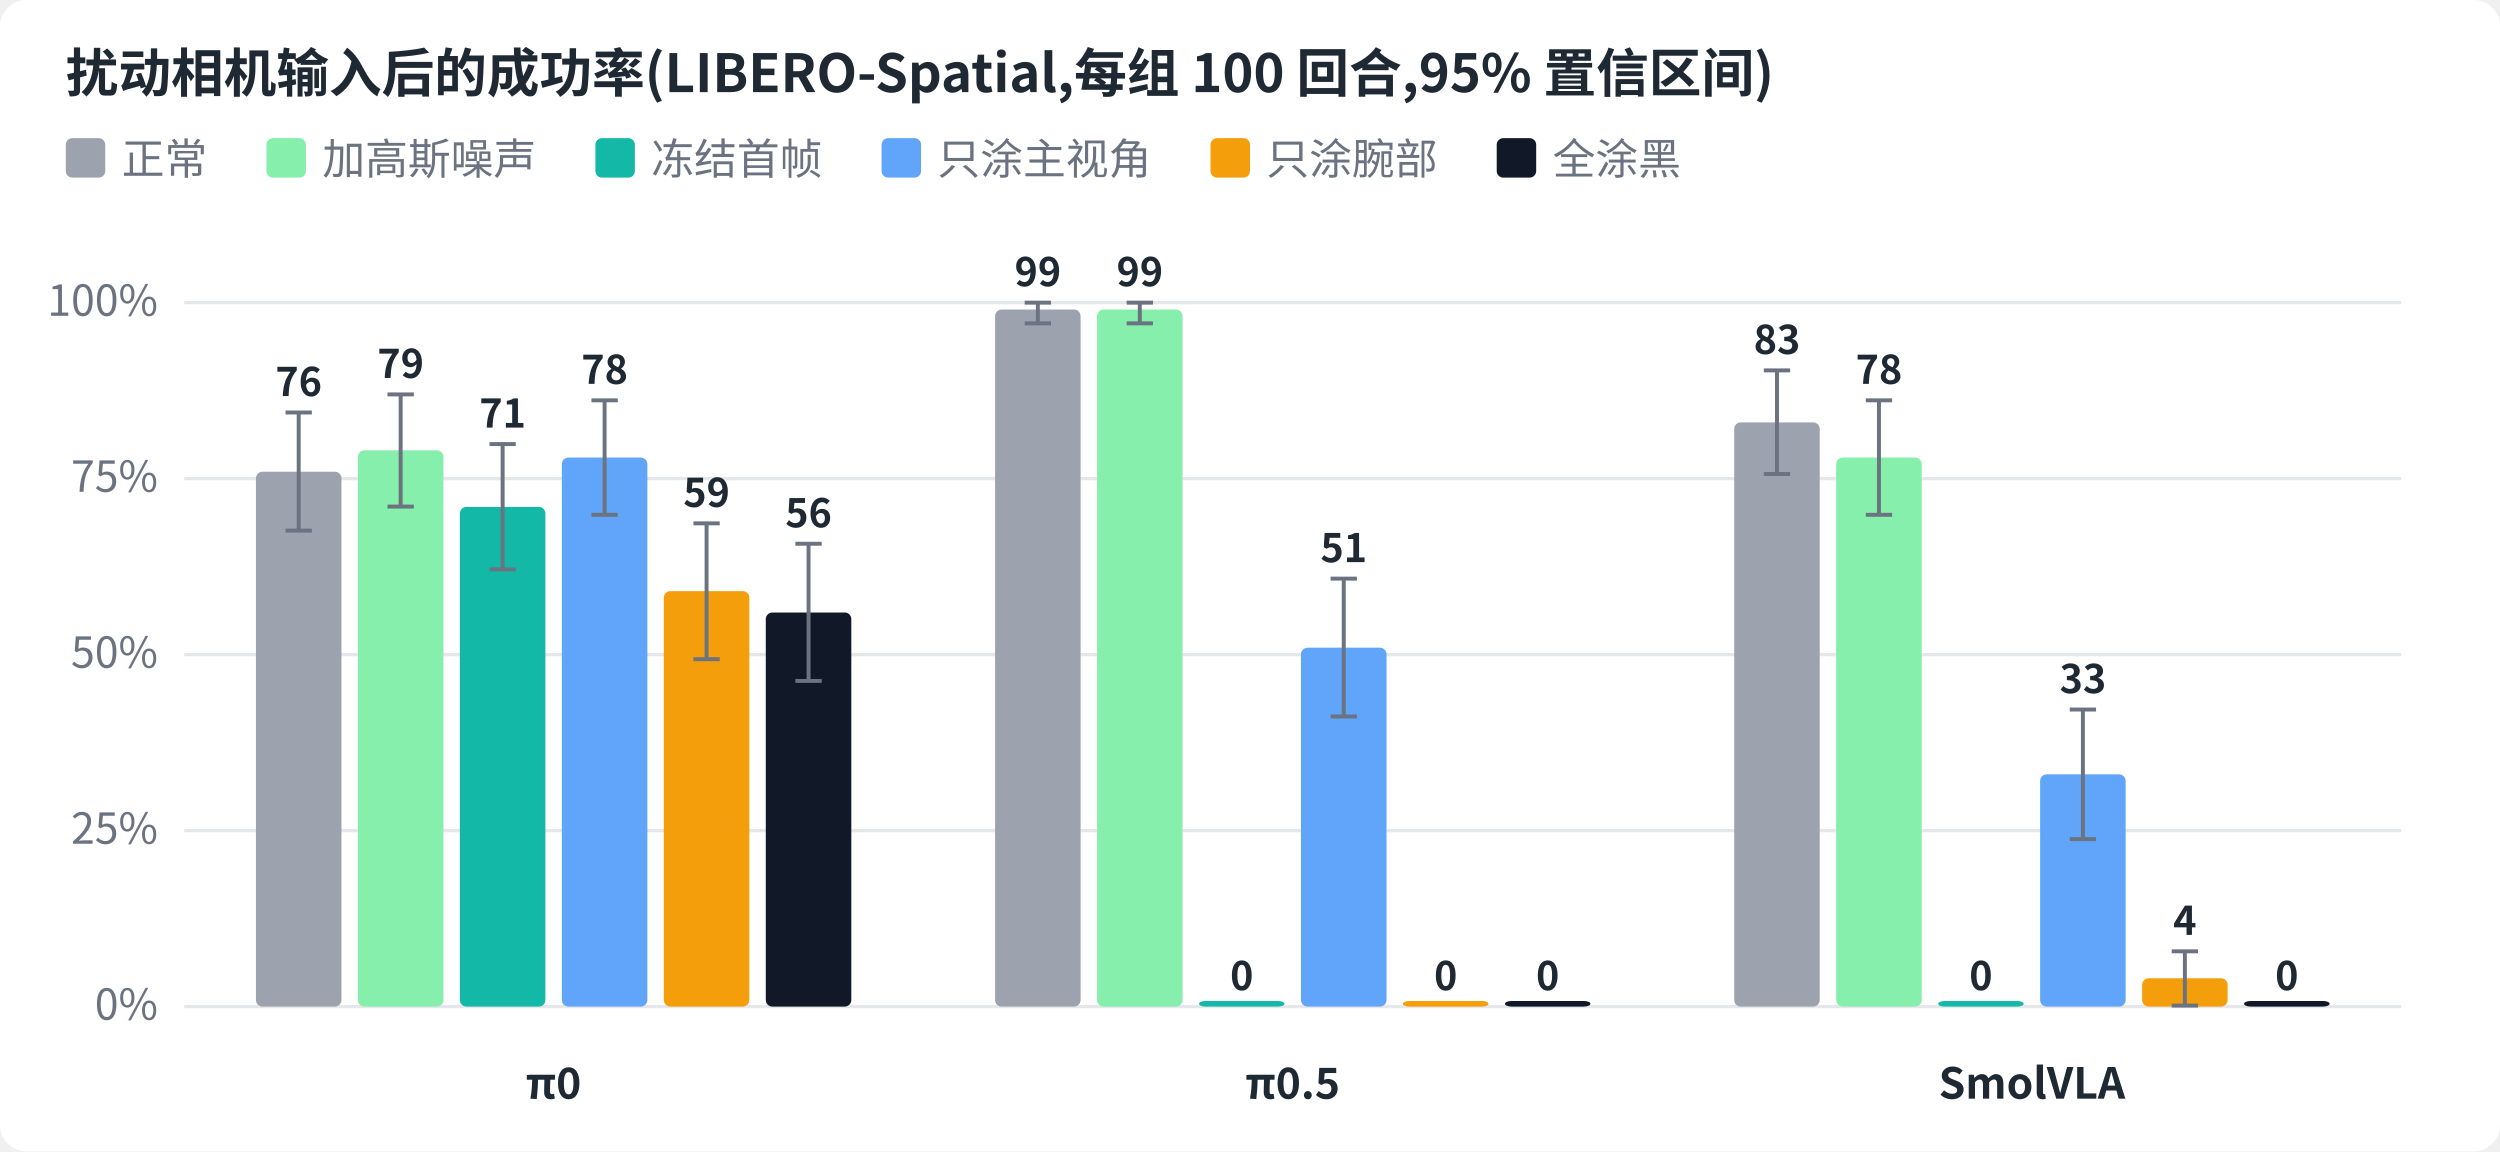
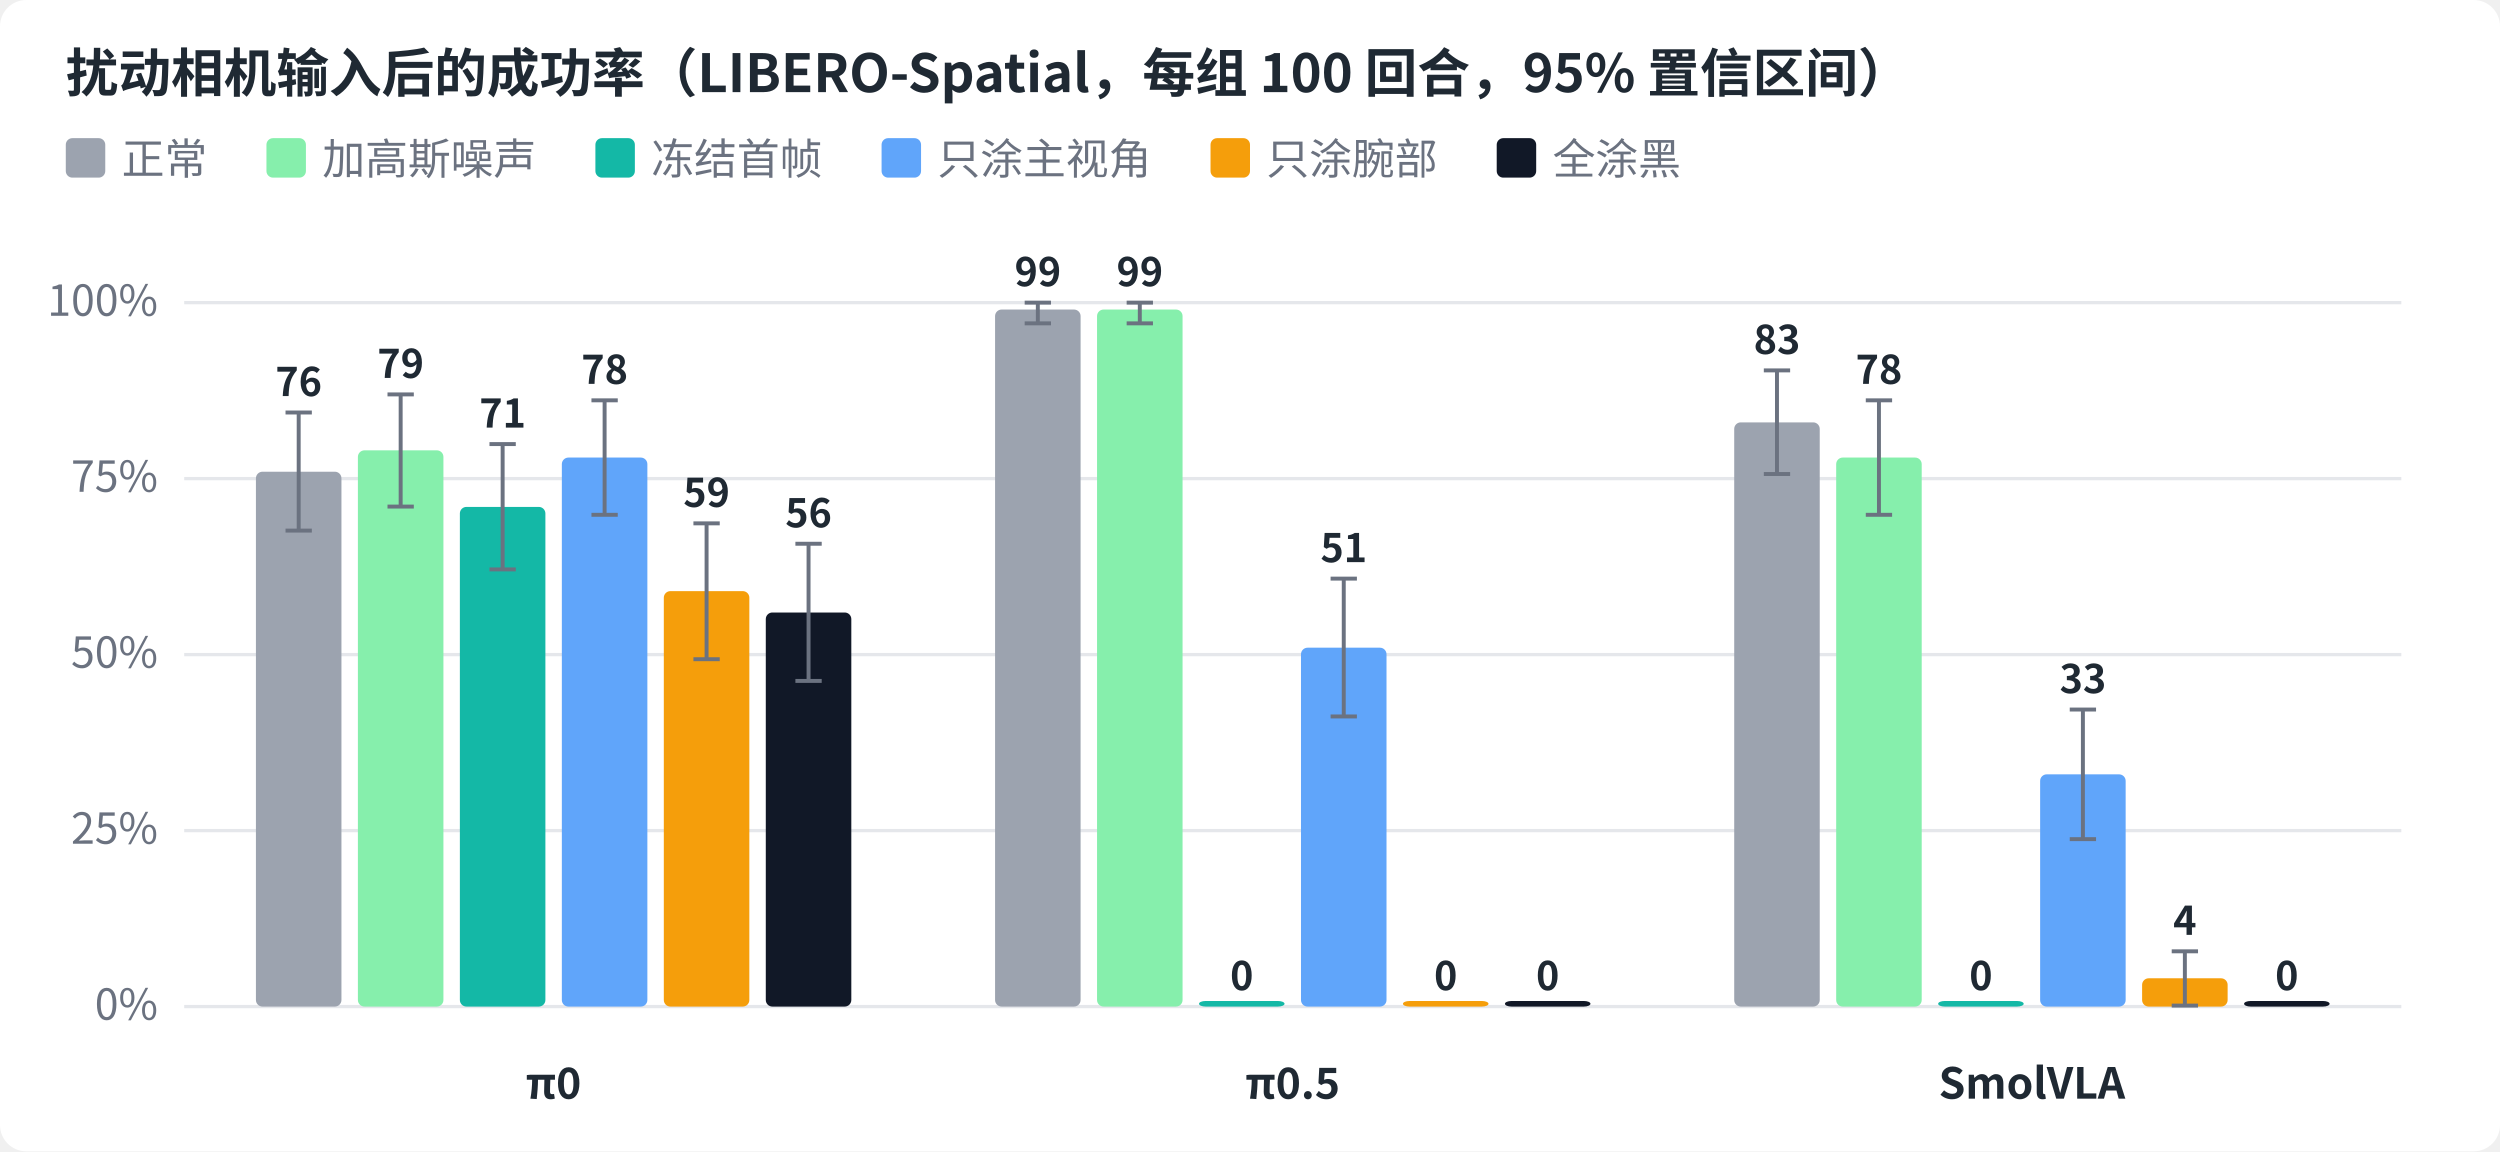
<svg xmlns="http://www.w3.org/2000/svg" viewBox="0 0 760 350" width="760" height="350" font-family="-apple-system,'Segoe UI','PingFang SC','Microsoft YaHei','Noto Sans CJK SC',sans-serif" font-size="13" fill="#1f2933">
  <rect width="760" height="350" rx="8" fill="#ffffff" />
-   <text x="20" y="28" font-size="16" font-weight="600">扰动相机输入后的成功率(LIBERO-Spatial,每组 100 回合,95% 置信区间)</text>
+   <text x="20" y="28" font-size="16" font-weight="600">扰动相机输入后的成功率（LIBERO-Spatial，每组 100 回合，95% 置信区间）</text>
  <rect x="20" y="42" width="12" height="12" rx="2" fill="#9ca3af" />
  <text x="37" y="53" fill="#6b7280">正常</text>
  <rect x="81" y="42" width="12" height="12" rx="2" fill="#86efac" />
  <text x="98" y="53" fill="#6b7280">加高斯噪声</text>
  <rect x="181" y="42" width="12" height="12" rx="2" fill="#14b8a6" />
  <text x="198" y="53" fill="#6b7280">冻结首帧</text>
  <rect x="268" y="42" width="12" height="12" rx="2" fill="#60a5fa" />
  <text x="285" y="53" fill="#6b7280">只涂主视角</text>
  <rect x="368" y="42" width="12" height="12" rx="2" fill="#f59e0b" />
  <text x="385" y="53" fill="#6b7280">只涂腕部</text>
  <rect x="455" y="42" width="12" height="12" rx="2" fill="#111827" />
  <text x="472" y="53" fill="#6b7280">全涂黑</text>
  <line x1="56" y1="306.0" x2="730" y2="306.0" stroke="#e5e7eb" />
  <text x="48" y="310.0" text-anchor="end" fill="#6b7280">0%</text>
  <line x1="56" y1="252.5" x2="730" y2="252.5" stroke="#e5e7eb" />
  <text x="48" y="256.5" text-anchor="end" fill="#6b7280">25%</text>
  <line x1="56" y1="199.0" x2="730" y2="199.0" stroke="#e5e7eb" />
  <text x="48" y="203.0" text-anchor="end" fill="#6b7280">50%</text>
  <line x1="56" y1="145.5" x2="730" y2="145.5" stroke="#e5e7eb" />
  <text x="48" y="149.5" text-anchor="end" fill="#6b7280">75%</text>
  <line x1="56" y1="92.0" x2="730" y2="92.0" stroke="#e5e7eb" />
  <text x="48" y="96.0" text-anchor="end" fill="#6b7280">100%</text>
  <rect x="77.8" y="143.4" width="26" height="162.6" rx="2" fill="#9ca3af" />
  <path d="M90.8 161.3 V125.4 M86.8 125.4 h8 M86.8 161.3 h8" stroke="#6b7280" stroke-width="1.2" />
  <text x="90.8" y="120.4" text-anchor="middle" font-size="12" font-weight="600">76</text>
  <rect x="108.8" y="136.9" width="26" height="169.1" rx="2" fill="#86efac" />
  <path d="M121.8 154.0 V119.9 M117.8 119.9 h8 M117.8 154.0 h8" stroke="#6b7280" stroke-width="1.2" />
  <text x="121.8" y="114.9" text-anchor="middle" font-size="12" font-weight="600">79</text>
  <rect x="139.8" y="154.1" width="26" height="151.9" rx="2" fill="#14b8a6" />
  <path d="M152.8 173.1 V135.0 M148.8 135.0 h8 M148.8 173.1 h8" stroke="#6b7280" stroke-width="1.2" />
  <text x="152.8" y="130.0" text-anchor="middle" font-size="12" font-weight="600">71</text>
  <rect x="170.8" y="139.1" width="26" height="166.9" rx="2" fill="#60a5fa" />
  <path d="M183.8 156.5 V121.7 M179.8 121.7 h8 M179.8 156.5 h8" stroke="#6b7280" stroke-width="1.2" />
  <text x="183.8" y="116.7" text-anchor="middle" font-size="12" font-weight="600">78</text>
  <rect x="201.8" y="179.7" width="26" height="126.3" rx="2" fill="#f59e0b" />
  <path d="M214.8 200.4 V159.1 M210.8 159.1 h8 M210.8 200.4 h8" stroke="#6b7280" stroke-width="1.2" />
  <text x="214.8" y="154.1" text-anchor="middle" font-size="12" font-weight="600">59</text>
  <rect x="232.8" y="186.2" width="26" height="119.8" rx="2" fill="#111827" />
  <path d="M245.8 207.0 V165.3 M241.8 165.3 h8 M241.8 207.0 h8" stroke="#6b7280" stroke-width="1.2" />
  <text x="245.8" y="160.3" text-anchor="middle" font-size="12" font-weight="600">56</text>
  <text x="168.3" y="334" text-anchor="middle" font-weight="600">π0</text>
  <rect x="302.5" y="94.1" width="26" height="211.9" rx="2" fill="#9ca3af" />
  <path d="M315.5 98.3 V92.0 M311.5 92.0 h8 M311.5 98.3 h8" stroke="#6b7280" stroke-width="1.2" />
  <text x="315.5" y="87.0" text-anchor="middle" font-size="12" font-weight="600">99</text>
  <rect x="333.5" y="94.1" width="26" height="211.9" rx="2" fill="#86efac" />
  <path d="M346.5 98.3 V92.0 M342.5 92.0 h8 M342.5 98.3 h8" stroke="#6b7280" stroke-width="1.2" />
  <text x="346.5" y="87.0" text-anchor="middle" font-size="12" font-weight="600">99</text>
  <rect x="364.5" y="304.3" width="26" height="1.7" rx="2" fill="#14b8a6" />
  <text x="377.5" y="301.0" text-anchor="middle" font-size="12" font-weight="600">0</text>
  <rect x="395.5" y="196.9" width="26" height="109.1" rx="2" fill="#60a5fa" />
  <path d="M408.5 217.8 V175.9 M404.5 175.9 h8 M404.5 217.8 h8" stroke="#6b7280" stroke-width="1.2" />
  <text x="408.5" y="170.9" text-anchor="middle" font-size="12" font-weight="600">51</text>
  <rect x="426.5" y="304.3" width="26" height="1.7" rx="2" fill="#f59e0b" />
  <text x="439.5" y="301.0" text-anchor="middle" font-size="12" font-weight="600">0</text>
  <rect x="457.5" y="304.3" width="26" height="1.7" rx="2" fill="#111827" />
  <text x="470.5" y="301.0" text-anchor="middle" font-size="12" font-weight="600">0</text>
  <text x="393.0" y="334" text-anchor="middle" font-weight="600">π0.5</text>
  <rect x="527.2" y="128.4" width="26" height="177.6" rx="2" fill="#9ca3af" />
  <path d="M540.2 144.1 V112.6 M536.2 112.6 h8 M536.2 144.1 h8" stroke="#6b7280" stroke-width="1.2" />
  <text x="540.2" y="107.6" text-anchor="middle" font-size="12" font-weight="600">83</text>
  <rect x="558.2" y="139.1" width="26" height="166.9" rx="2" fill="#86efac" />
  <path d="M571.2 156.5 V121.7 M567.2 121.7 h8 M567.2 156.5 h8" stroke="#6b7280" stroke-width="1.2" />
  <text x="571.2" y="116.7" text-anchor="middle" font-size="12" font-weight="600">78</text>
  <rect x="589.2" y="304.3" width="26" height="1.7" rx="2" fill="#14b8a6" />
  <text x="602.2" y="301.0" text-anchor="middle" font-size="12" font-weight="600">0</text>
  <rect x="620.2" y="235.4" width="26" height="70.6" rx="2" fill="#60a5fa" />
  <path d="M633.2 255.1 V215.7 M629.2 215.7 h8 M629.2 255.1 h8" stroke="#6b7280" stroke-width="1.2" />
  <text x="633.2" y="210.7" text-anchor="middle" font-size="12" font-weight="600">33</text>
  <rect x="651.2" y="297.4" width="26" height="8.6" rx="2" fill="#f59e0b" />
  <path d="M664.2 305.7 V289.2 M660.2 289.2 h8 M660.2 305.7 h8" stroke="#6b7280" stroke-width="1.2" />
  <text x="664.2" y="284.2" text-anchor="middle" font-size="12" font-weight="600">4</text>
  <rect x="682.2" y="304.3" width="26" height="1.7" rx="2" fill="#111827" />
  <text x="695.2" y="301.0" text-anchor="middle" font-size="12" font-weight="600">0</text>
  <text x="617.7" y="334" text-anchor="middle" font-weight="600">SmolVLA</text>
</svg>
